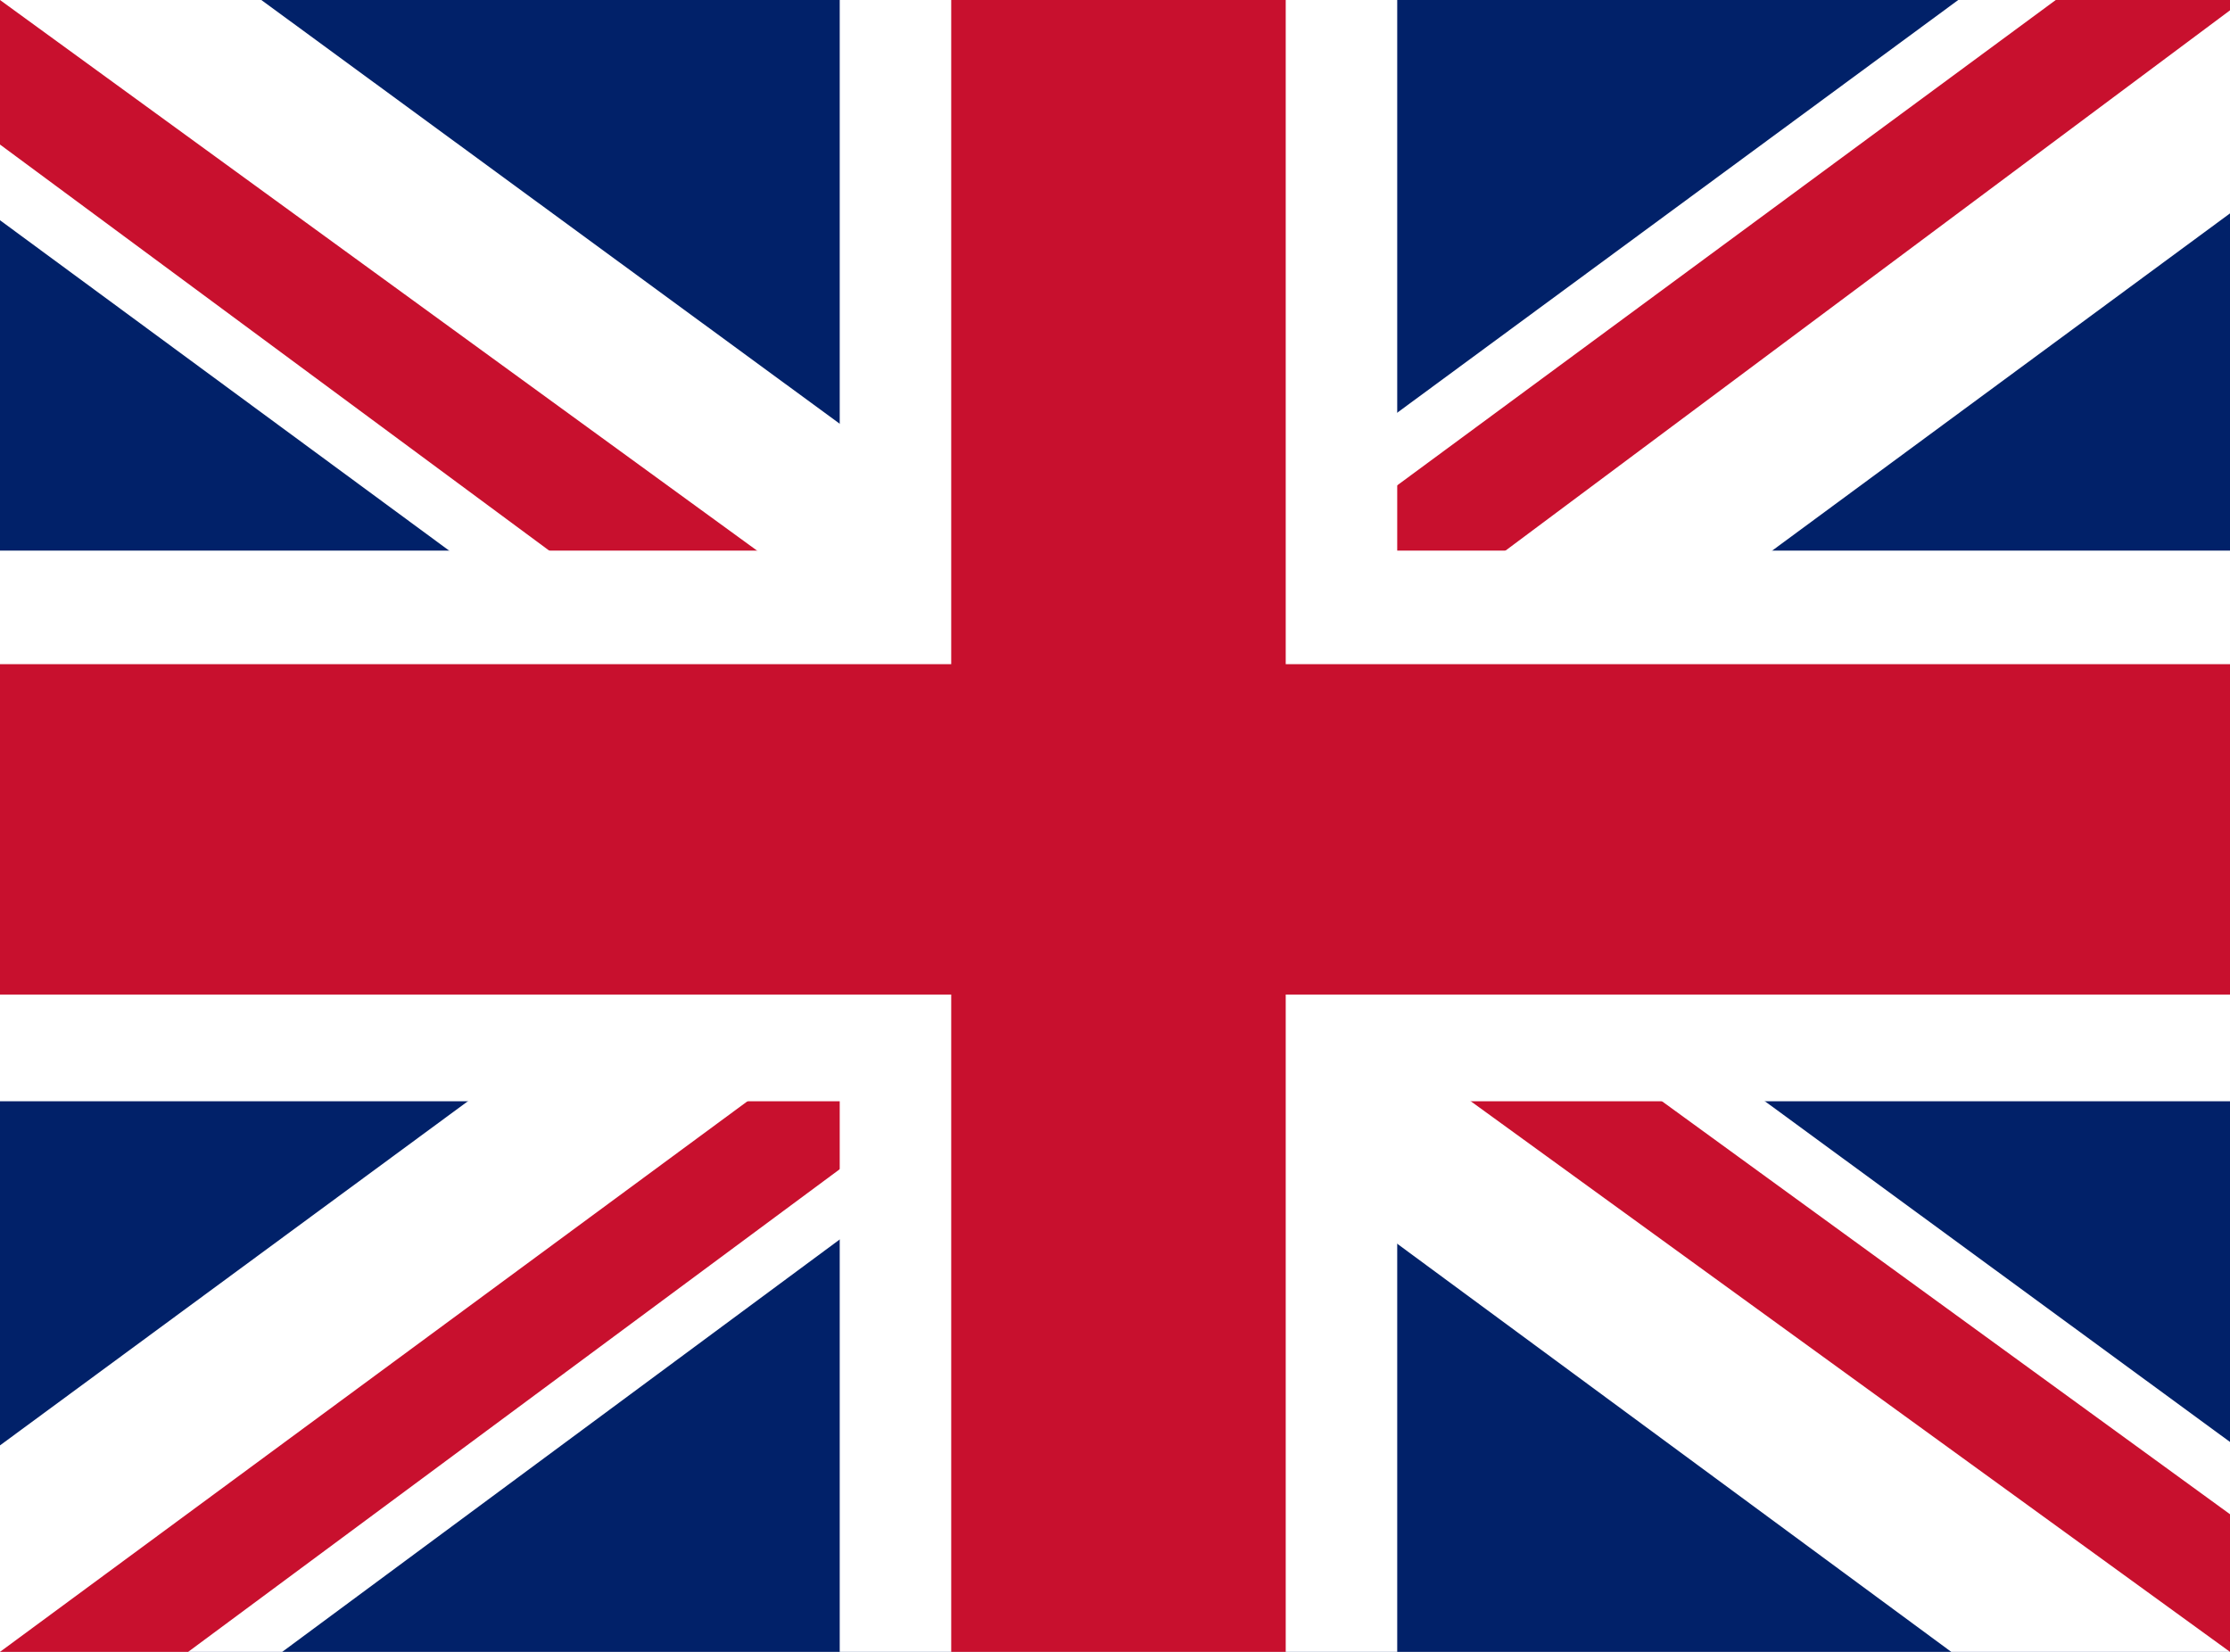
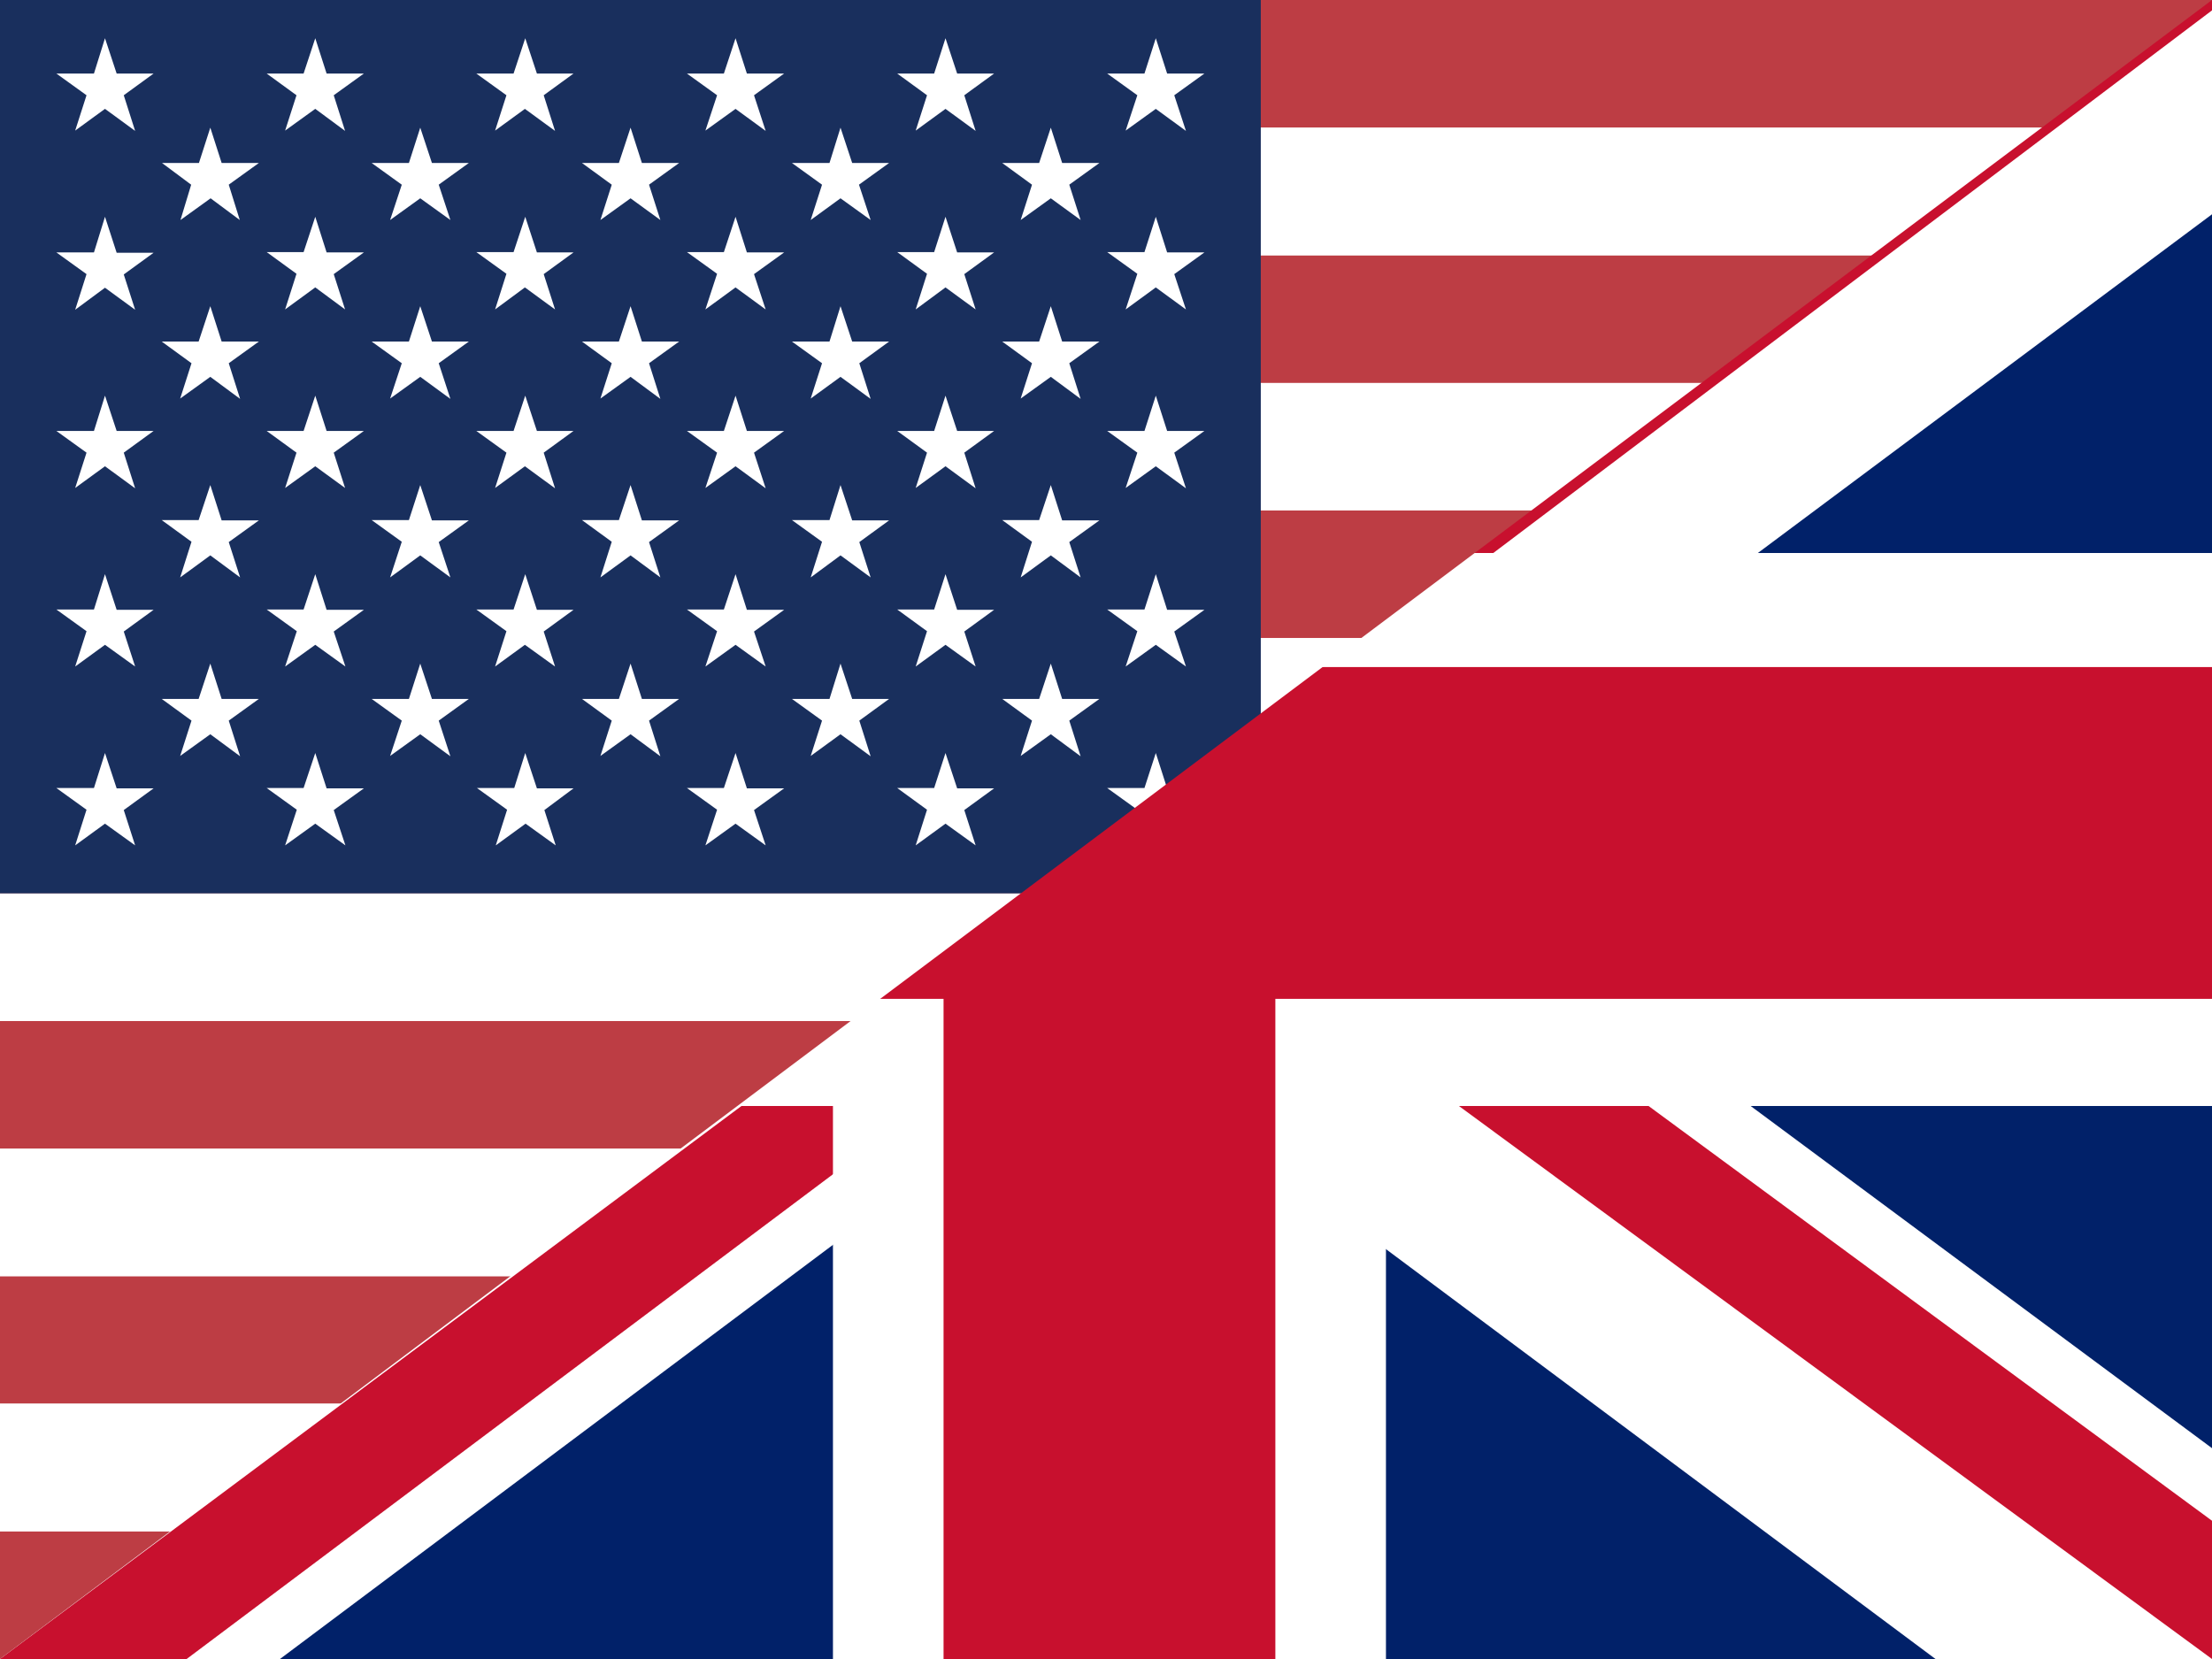
- <svg xmlns="http://www.w3.org/2000/svg" width="54" height="40" viewBox="0 0 54 40" fill="none">
-   <path d="M0 0H54V40H0V0Z" fill="#012169" />
-   <path d="M6.328 0L26.916 15.083L47.419 0H54V5.167L33.75 20.083L54 34.917V40H47.25L27 25.083L6.834 40H0V35L20.166 20.167L0 5.333V0H6.328Z" fill="white" />
-   <path d="M35.775 23.417L54 36.667V40L31.134 23.417H35.775ZM20.25 25.083L20.756 28L4.556 40H0L20.25 25.083ZM54 0V0.25L32.991 15.917L33.159 12.25L49.781 0H54ZM0 0L20.166 14.667H15.103L0 3.5V0Z" fill="#C8102E" />
-   <path d="M20.334 0V40H33.834V0H20.334ZM0 13.333V26.667H54V13.333H0Z" fill="white" />
-   <path d="M0 16.083V24.083H54V16.083H0ZM23.034 0V40H31.134V0H23.034Z" fill="#C8102E" />
+ <svg xmlns="http://www.w3.org/2000/svg" width="80" height="60" viewBox="0 0 80 60" fill="none">
+   <g clip-path="url(#clip0_202_1076)">
+     <path fill-rule="evenodd" clip-rule="evenodd" d="M0 0H114V4.617H0V0ZM0 9.234H114V13.852H0V9.234ZM0 18.457H114V23.086H0V18.457ZM0 27.691H114V32.309H0V27.691ZM0 36.926H114V41.543H0V36.926ZM0 46.148H114V50.766H0V46.148ZM0 55.383H114V60H0V55.383Z" fill="#BD3D44" />
+     <path fill-rule="evenodd" clip-rule="evenodd" d="M0 4.617H114V9.234H0V4.617ZM0 13.852H114V18.457H0V13.852ZM0 23.074H114V27.691H0V23.074ZM0 32.309H114V36.926H0V32.309ZM0 41.543H114V46.16H0V41.543ZM0 50.766H114V55.383H0V50.766Z" fill="white" />
+     <path fill-rule="evenodd" clip-rule="evenodd" d="M0 0H45.598V32.309H0V0Z" fill="#192F5D" />
+     <path fill-rule="evenodd" clip-rule="evenodd" d="M3.797 1.383L4.219 2.66H5.555L4.476 3.445L4.887 4.734L3.797 3.937L2.719 4.723L3.129 3.445L2.039 2.66H3.398L3.797 1.383ZM11.402 1.383L11.812 2.66H13.16L12.07 3.445L12.48 4.734L11.402 3.937L10.312 4.723L10.723 3.445L9.645 2.66H10.98L11.402 1.383ZM18.996 1.383L19.418 2.66H20.742L19.664 3.445L20.074 4.734L18.984 3.938L17.906 4.723L18.316 3.445L17.227 2.66H18.574L18.996 1.383ZM26.602 1.383L27.012 2.66H28.359L27.27 3.445L27.691 4.734L26.602 3.938L25.512 4.723L25.934 3.445L24.844 2.66H26.18L26.602 1.383ZM34.195 1.383L34.617 2.66H35.953L34.875 3.445L35.285 4.734L34.195 3.938L33.117 4.723L33.527 3.445L32.449 2.66H33.785L34.195 1.383ZM41.801 1.383L42.211 2.66H43.559L42.469 3.445L42.891 4.734L41.801 3.938L40.711 4.723L41.133 3.445L40.043 2.66H41.391L41.801 1.383ZM7.606 4.617L8.016 5.894H9.363L8.273 6.679L8.672 7.957L7.617 7.172L6.527 7.957L6.914 6.68L5.859 5.894H7.195L7.606 4.617ZM15.199 4.617L15.621 5.894H16.957L15.867 6.679L16.289 7.957L15.199 7.172L14.109 7.957L14.531 6.68L13.441 5.894H14.789L15.199 4.617ZM22.805 4.617L23.215 5.894H24.562L23.473 6.679L23.883 7.957L22.805 7.172L21.715 7.957L22.125 6.68L21.047 5.894H22.383L22.805 4.617ZM30.398 4.617L30.82 5.894H32.156L31.066 6.679L31.488 7.957L30.398 7.172L29.32 7.957L29.73 6.68L28.641 5.894H30L30.398 4.617ZM38.004 4.617L38.414 5.894H39.762L38.672 6.679L39.082 7.957L38.004 7.172L36.914 7.957L37.324 6.68L36.246 5.894H37.582L38.004 4.617ZM3.797 7.84L4.219 9.141H5.555L4.476 9.926L4.887 11.203L3.797 10.406L2.719 11.203L3.129 9.914L2.039 9.129H3.398L3.797 7.84ZM11.402 7.84L11.812 9.129H13.16L12.07 9.914L12.48 11.191L11.402 10.394L10.312 11.191L10.723 9.902L9.645 9.117H10.98L11.402 7.84ZM18.996 7.84L19.418 9.129H20.742L19.664 9.914L20.074 11.192L18.984 10.395L17.906 11.191L18.316 9.902L17.227 9.117H18.574L18.996 7.84ZM26.602 7.84L27.012 9.129H28.359L27.27 9.914L27.691 11.192L26.602 10.395L25.512 11.191L25.934 9.902L24.844 9.117H26.18L26.602 7.84ZM34.195 7.84L34.617 9.129H35.953L34.875 9.914L35.285 11.191L34.195 10.395L33.117 11.191L33.527 9.902L32.449 9.117H33.785L34.195 7.84ZM41.801 7.84L42.211 9.129H43.559L42.469 9.914L42.891 11.192L41.801 10.395L40.711 11.191L41.133 9.902L40.043 9.117H41.391L41.801 7.84ZM7.606 11.074L8.016 12.352H9.363L8.273 13.137L8.684 14.426L7.606 13.629L6.516 14.414L6.926 13.137L5.848 12.352H7.184L7.606 11.074ZM15.199 11.074L15.621 12.352H16.957L15.867 13.137L16.289 14.426L15.199 13.629L14.109 14.414L14.531 13.137L13.441 12.352H14.789L15.199 11.074ZM22.805 11.074L23.215 12.352H24.562L23.473 13.137L23.883 14.426L22.805 13.629L21.715 14.414L22.125 13.137L21.047 12.352H22.383L22.805 11.074ZM30.398 11.074L30.82 12.352H32.156L31.078 13.137L31.488 14.426L30.398 13.629L29.32 14.414L29.73 13.137L28.641 12.352H30L30.398 11.074ZM38.004 11.074L38.414 12.352H39.762L38.672 13.137L39.082 14.426L38.004 13.629L36.914 14.414L37.324 13.137L36.246 12.352H37.582L38.004 11.074ZM3.797 14.309L4.219 15.586H5.555L4.476 16.371L4.887 17.66L3.797 16.863L2.719 17.648L3.129 16.371L2.039 15.586H3.398L3.797 14.309ZM11.402 14.309L11.812 15.586H13.16L12.07 16.371L12.48 17.648L11.402 16.863L10.312 17.648L10.723 16.371L9.645 15.586H10.98L11.402 14.309ZM18.996 14.309L19.418 15.586H20.742L19.664 16.371L20.074 17.66L18.984 16.863L17.906 17.648L18.316 16.371L17.227 15.586H18.574L18.996 14.309ZM26.602 14.309L27.012 15.586H28.359L27.27 16.371L27.691 17.66L26.602 16.863L25.512 17.648L25.934 16.371L24.844 15.586H26.18L26.602 14.309ZM34.195 14.309L34.617 15.586H35.953L34.875 16.371L35.285 17.66L34.195 16.863L33.117 17.648L33.527 16.371L32.449 15.586H33.785L34.195 14.309ZM41.801 14.309L42.211 15.586H43.559L42.469 16.371L42.891 17.66L41.801 16.863L40.711 17.648L41.133 16.371L40.043 15.586H41.391L41.801 14.309ZM7.606 17.543L8.016 18.82H9.363L8.273 19.605L8.684 20.883L7.606 20.086L6.516 20.883L6.926 19.594L5.848 18.809H7.184L7.606 17.543ZM15.199 17.543L15.621 18.82H16.957L15.867 19.605L16.289 20.883L15.199 20.086L14.109 20.883L14.531 19.594L13.441 18.809H14.789L15.199 17.543ZM22.805 17.543L23.215 18.82H24.562L23.473 19.605L23.883 20.883L22.805 20.086L21.715 20.883L22.125 19.594L21.047 18.809H22.383L22.805 17.543ZM30.398 17.543L30.82 18.82H32.156L31.078 19.605L31.488 20.883L30.398 20.086L29.32 20.883L29.73 19.594L28.641 18.809H30L30.398 17.543ZM38.004 17.543L38.414 18.82H39.762L38.672 19.605L39.082 20.883L38.004 20.086L36.914 20.883L37.324 19.594L36.246 18.809H37.582L38.004 17.543ZM3.797 20.766L4.219 22.055H5.555L4.476 22.84L4.887 24.105L3.797 23.32L2.719 24.105L3.129 22.828L2.039 22.043H3.398L3.797 20.766ZM11.402 20.766L11.812 22.055H13.16L12.07 22.84L12.492 24.105L11.402 23.32L10.312 24.105L10.734 22.828L9.645 22.043H10.98L11.402 20.766ZM18.996 20.766L19.418 22.055H20.742L19.664 22.84L20.074 24.105L18.984 23.32L17.906 24.105L18.316 22.828L17.227 22.043H18.574L18.996 20.766ZM26.602 20.766L27.012 22.055H28.359L27.27 22.84L27.691 24.105L26.602 23.32L25.512 24.105L25.934 22.828L24.844 22.043H26.18L26.602 20.766ZM34.195 20.766L34.617 22.055H35.953L34.875 22.84L35.285 24.105L34.195 23.32L33.117 24.105L33.527 22.828L32.449 22.043H33.785L34.195 20.766ZM41.801 20.766L42.211 22.055H43.559L42.469 22.84L42.891 24.105L41.801 23.32L40.711 24.105L41.133 22.828L40.043 22.043H41.391L41.801 20.766ZM7.606 24L8.016 25.277H9.363L8.273 26.062L8.684 27.352L7.606 26.555L6.516 27.34L6.926 26.062L5.848 25.277H7.184L7.606 24ZM15.199 24L15.621 25.277H16.957L15.867 26.062L16.289 27.352L15.199 26.555L14.109 27.34L14.531 26.062L13.441 25.277H14.789L15.199 24ZM22.805 24L23.215 25.277H24.562L23.473 26.062L23.883 27.352L22.805 26.555L21.715 27.34L22.125 26.062L21.047 25.277H22.383L22.805 24ZM30.398 24L30.82 25.277H32.156L31.078 26.062L31.488 27.352L30.398 26.555L29.32 27.34L29.73 26.062L28.641 25.277H30L30.398 24ZM38.004 24L38.414 25.277H39.762L38.672 26.062L39.082 27.352L38.004 26.555L36.914 27.34L37.324 26.062L36.246 25.277H37.582L38.004 24ZM3.797 27.234L4.219 28.512H5.555L4.476 29.297L4.887 30.574L3.797 29.789L2.719 30.574L3.129 29.285L2.039 28.5H3.398L3.797 27.234ZM11.402 27.234L11.812 28.512H13.16L12.07 29.297L12.492 30.574L11.402 29.789L10.312 30.574L10.734 29.285L9.645 28.5H10.98L11.402 27.234ZM18.996 27.234L19.418 28.512H20.742L19.688 29.297L20.098 30.574L19.008 29.789L17.93 30.574L18.34 29.285L17.25 28.5H18.598L18.996 27.234ZM26.602 27.234L27.012 28.512H28.359L27.27 29.297L27.691 30.574L26.602 29.789L25.512 30.574L25.934 29.285L24.844 28.5H26.18L26.602 27.234ZM34.195 27.234L34.617 28.512H35.953L34.875 29.297L35.285 30.574L34.195 29.789L33.117 30.574L33.527 29.285L32.449 28.5H33.785L34.195 27.234ZM41.801 27.234L42.211 28.512H43.559L42.469 29.297L42.891 30.574L41.801 29.789L40.711 30.574L41.133 29.285L40.043 28.5H41.391L41.801 27.234Z" fill="white" />
+     <mask id="mask0_202_1076" style="mask-type:alpha" maskUnits="userSpaceOnUse" x="0" y="0" width="80" height="60">
+       <path d="M80 0V60H0L80 0Z" fill="#D9D9D9" />
+     </mask>
+     <g mask="url(#mask0_202_1076)">
+       <path d="M0 0H80V60H0V0Z" fill="#012169" />
+       <path d="M9.375 0L39.875 22.625L70.25 0H80V7.75L50 30.125L80 52.375V60H70L40 37.625L10.125 60H0V52.5L29.875 30.25L0 8V0H9.375Z" fill="white" />
+       <path d="M53 35.125L80 55V60L46.125 35.125H53ZM30 37.625L30.75 42L6.75 60H0L30 37.625ZM80 0V0.375L48.875 23.875L49.125 18.375L73.75 0H80ZM0 0L29.875 22H22.375L0 5.25V0Z" fill="#C8102E" />
+       <path d="M30.125 0V60H50.125V0H30.125ZM0 20V40H80V20H0Z" fill="white" />
+       <path d="M0 24.125V36.125H80V24.125H0ZM34.125 0V60H46.125V0H34.125Z" fill="#C8102E" />
+     </g>
+   </g>
+   <defs>
+     <clipPath id="clip0_202_1076">
+       <rect width="80" height="60" fill="white" />
+     </clipPath>
+   </defs>
</svg>
